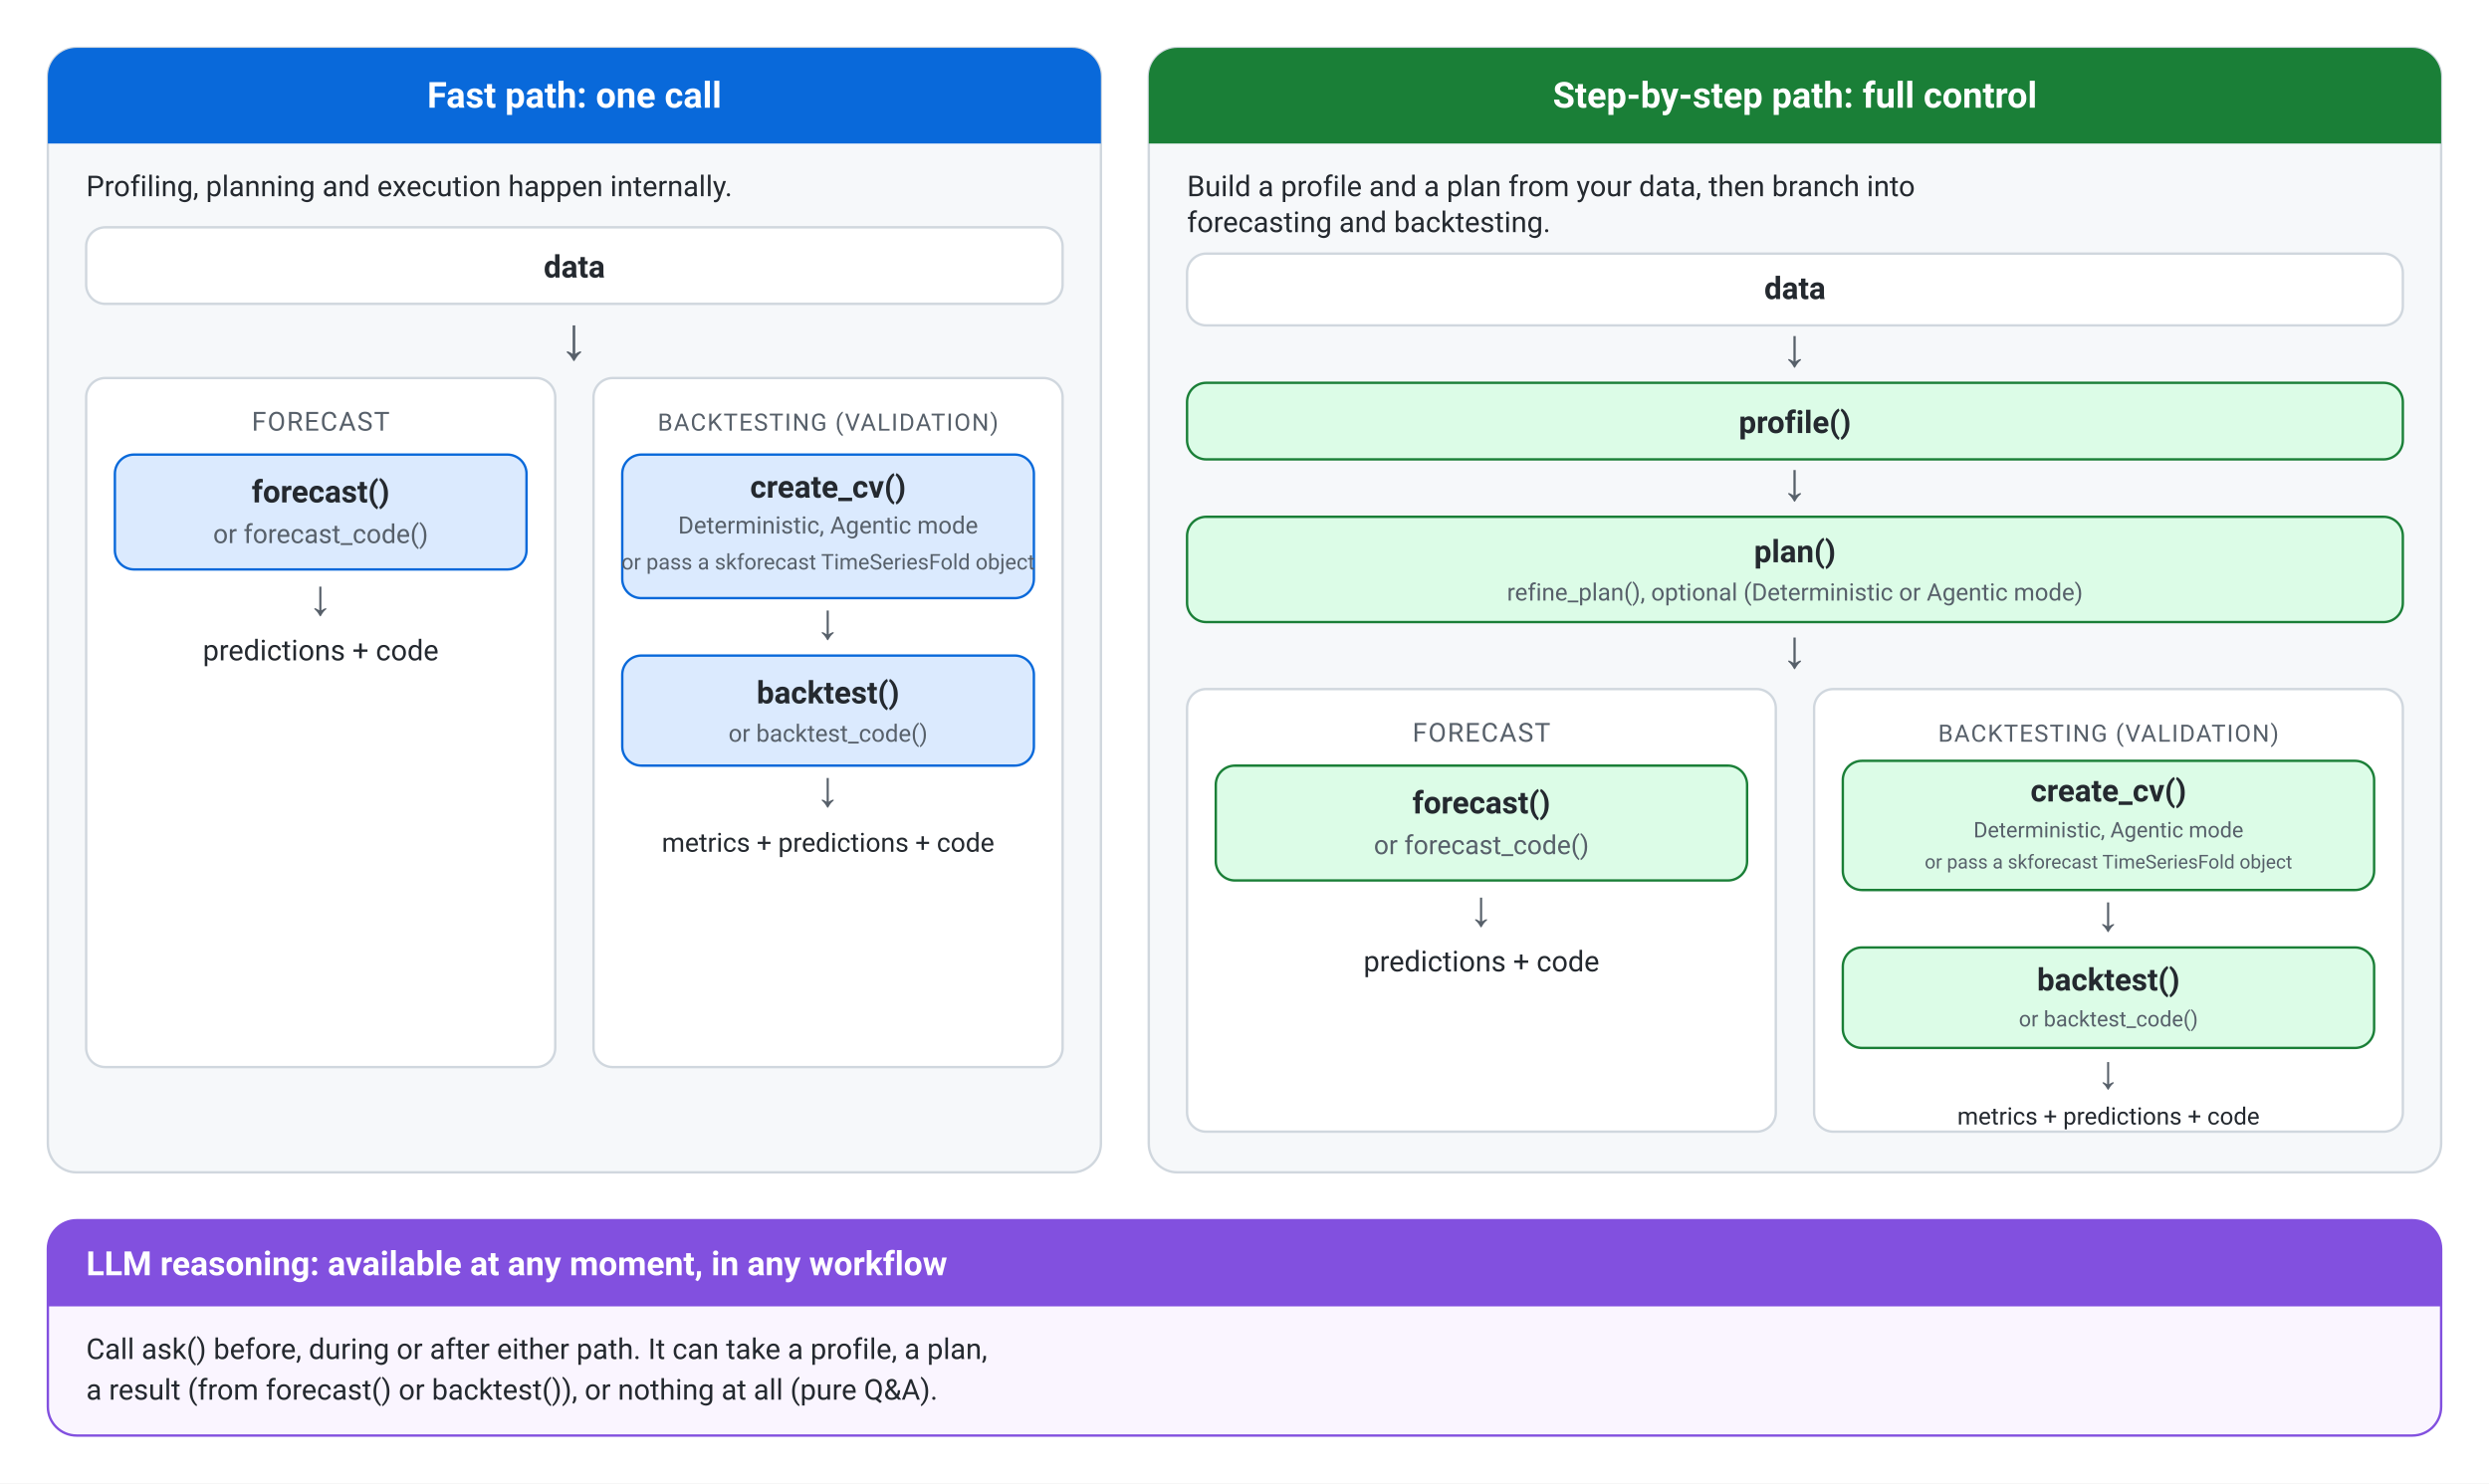
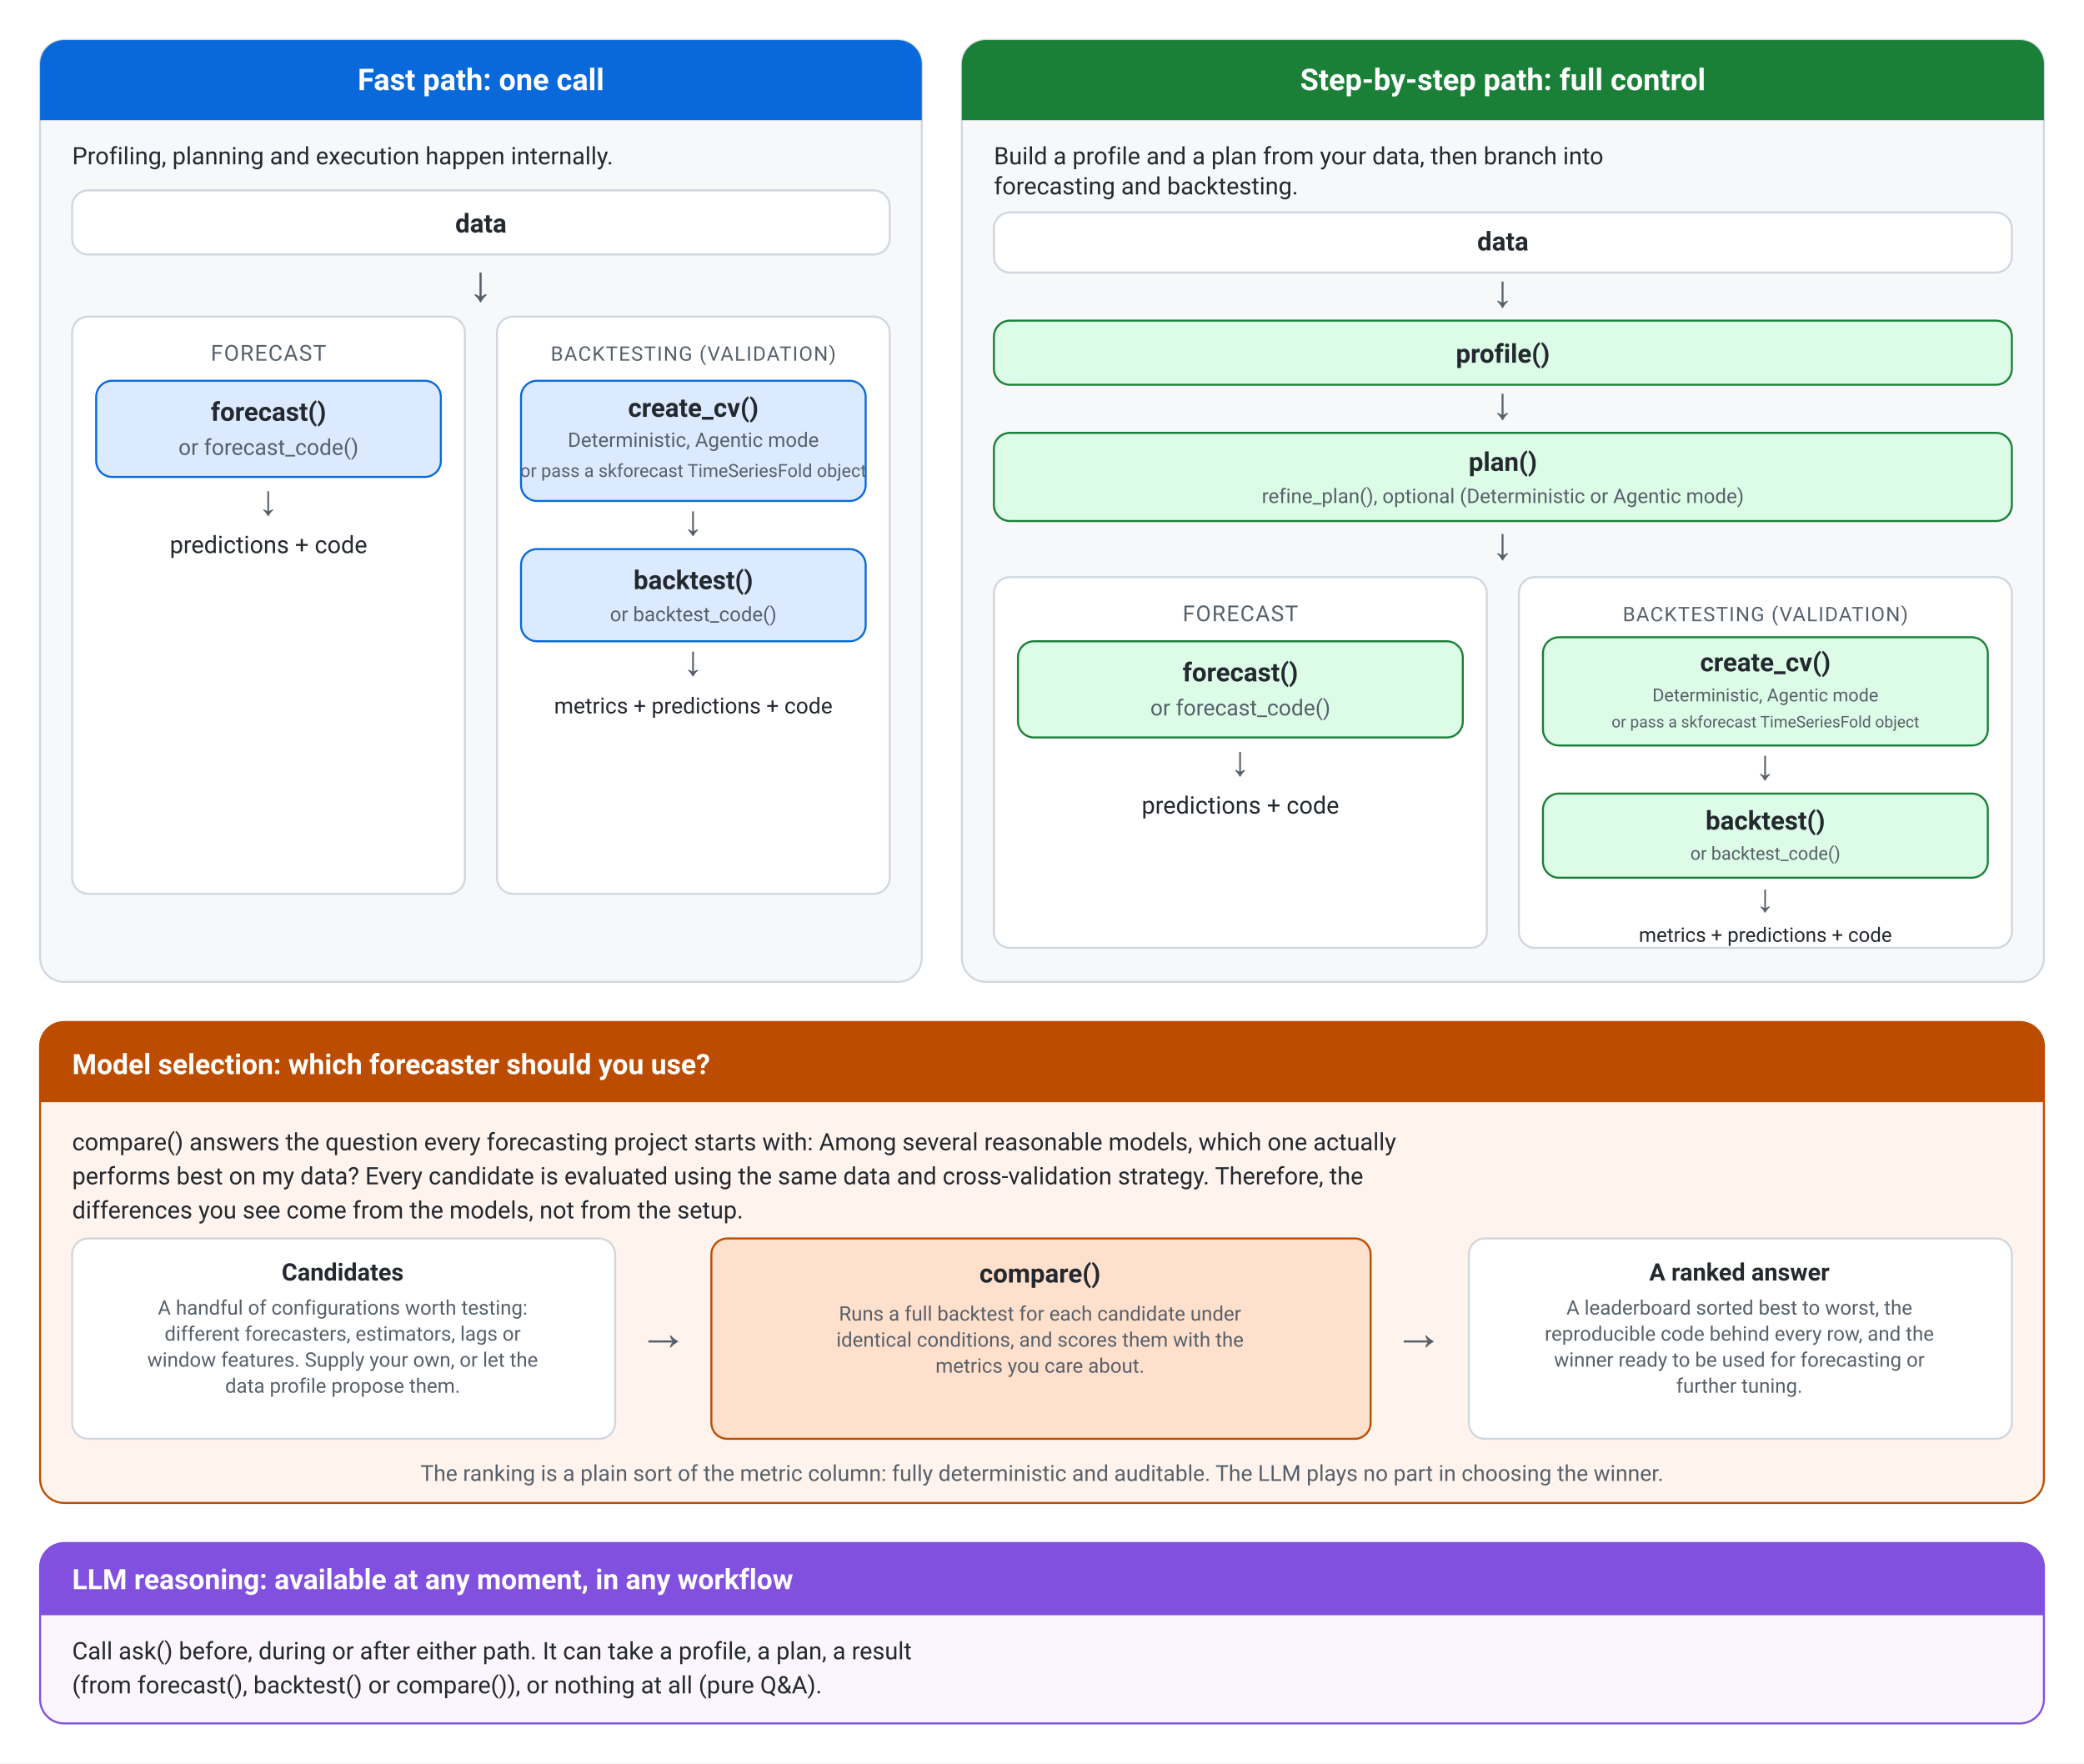
- <svg xmlns="http://www.w3.org/2000/svg" viewBox="0 0 1040 620" font-family="-apple-system, Segoe UI, Roboto, Helvetica, Arial, sans-serif">
-   <rect x="0" y="0" width="1040" height="620" fill="#ffffff" />
+ <svg xmlns="http://www.w3.org/2000/svg" viewBox="0 0 1040 880" font-family="-apple-system, Segoe UI, Roboto, Helvetica, Arial, sans-serif">
+   <rect x="0" y="0" width="1040" height="880" fill="#ffffff" />
  <rect x="20" y="20" width="440" height="470" rx="12" fill="#f6f8fa" stroke="#d0d7de" />
  <path d="M32,20 h416 a12,12 0 0 1 12,12 v28 h-440 v-28 a12,12 0 0 1 12,-12 z" fill="#0969da" />
  <text x="240" y="45" text-anchor="middle" fill="#ffffff" font-size="15" font-weight="700">Fast path: one call</text>
  <text x="36" y="82" fill="#24292f" font-size="12">Profiling, planning and execution happen internally.</text>
  <rect x="36" y="95" width="408" height="32" rx="8" fill="#ffffff" stroke="#d0d7de" />
  <text x="240" y="116" text-anchor="middle" fill="#24292f" font-size="13" font-weight="600">data</text>
  <text x="240" y="149" text-anchor="middle" fill="#57606a" font-size="18">↓</text>
  <rect x="36" y="158" width="196" height="288" rx="8" fill="#ffffff" stroke="#d0d7de" />
  <text x="134" y="180" text-anchor="middle" fill="#57606a" font-size="11" letter-spacing="0.5">FORECAST</text>
  <rect x="48" y="190" width="172" height="48" rx="8" fill="#dbeafe" stroke="#0969da" />
  <text x="134" y="210" text-anchor="middle" fill="#24292f" font-size="13" font-weight="700">forecast()</text>
  <text x="134" y="227" text-anchor="middle" fill="#57606a" font-size="11">or forecast_code()</text>
  <text x="134" y="256" text-anchor="middle" fill="#57606a" font-size="15">↓</text>
  <text x="134" y="276" text-anchor="middle" fill="#24292f" font-size="12">predictions + code</text>
  <rect x="248" y="158" width="196" height="288" rx="8" fill="#ffffff" stroke="#d0d7de" />
  <text x="346" y="180" text-anchor="middle" fill="#57606a" font-size="10" letter-spacing="0.5">BACKTESTING (VALIDATION)</text>
  <rect x="260" y="190" width="172" height="60" rx="8" fill="#dbeafe" stroke="#0969da" />
  <text x="346" y="208" text-anchor="middle" fill="#24292f" font-size="13" font-weight="700">create_cv()</text>
  <text x="346" y="223" text-anchor="middle" fill="#57606a" font-size="10">Deterministic, Agentic mode</text>
  <text x="346" y="238" text-anchor="middle" fill="#57606a" font-size="9">or pass a skforecast TimeSeriesFold object</text>
  <text x="346" y="266" text-anchor="middle" fill="#57606a" font-size="15">↓</text>
  <rect x="260" y="274" width="172" height="46" rx="8" fill="#dbeafe" stroke="#0969da" />
  <text x="346" y="294" text-anchor="middle" fill="#24292f" font-size="13" font-weight="700">backtest()</text>
  <text x="346" y="310" text-anchor="middle" fill="#57606a" font-size="10">or backtest_code()</text>
  <text x="346" y="336" text-anchor="middle" fill="#57606a" font-size="15">↓</text>
  <text x="346" y="356" text-anchor="middle" fill="#24292f" font-size="11">metrics + predictions + code</text>
  <rect x="480" y="20" width="540" height="470" rx="12" fill="#f6f8fa" stroke="#d0d7de" />
  <path d="M492,20 h516 a12,12 0 0 1 12,12 v28 h-540 v-28 a12,12 0 0 1 12,-12 z" fill="#1a7f37" />
  <text x="750" y="45" text-anchor="middle" fill="#ffffff" font-size="15" font-weight="700">Step-by-step path: full control</text>
  <text x="496" y="82" fill="#24292f" font-size="12">Build a profile and a plan from your data, then branch into</text>
  <text x="496" y="97" fill="#24292f" font-size="12">forecasting and backtesting.</text>
  <rect x="496" y="106" width="508" height="30" rx="8" fill="#ffffff" stroke="#d0d7de" />
  <text x="750" y="125" text-anchor="middle" fill="#24292f" font-size="13" font-weight="600">data</text>
  <text x="750" y="152" text-anchor="middle" fill="#57606a" font-size="16">↓</text>
  <rect x="496" y="160" width="508" height="32" rx="8" fill="#dcfce7" stroke="#1a7f37" />
  <text x="750" y="181" text-anchor="middle" fill="#24292f" font-size="13" font-weight="700">profile()</text>
  <text x="750" y="208" text-anchor="middle" fill="#57606a" font-size="16">↓</text>
  <rect x="496" y="216" width="508" height="44" rx="8" fill="#dcfce7" stroke="#1a7f37" />
  <text x="750" y="235" text-anchor="middle" fill="#24292f" font-size="13" font-weight="700">plan()</text>
  <text x="750" y="251" text-anchor="middle" fill="#57606a" font-size="10">refine_plan(), optional (Deterministic or Agentic mode)</text>
  <text x="750" y="278" text-anchor="middle" fill="#57606a" font-size="16">↓</text>
  <rect x="496" y="288" width="246" height="185" rx="8" fill="#ffffff" stroke="#d0d7de" />
  <text x="619" y="310" text-anchor="middle" fill="#57606a" font-size="11" letter-spacing="0.5">FORECAST</text>
  <rect x="508" y="320" width="222" height="48" rx="8" fill="#dcfce7" stroke="#1a7f37" />
  <text x="619" y="340" text-anchor="middle" fill="#24292f" font-size="13" font-weight="700">forecast()</text>
  <text x="619" y="357" text-anchor="middle" fill="#57606a" font-size="11">or forecast_code()</text>
  <text x="619" y="386" text-anchor="middle" fill="#57606a" font-size="15">↓</text>
  <text x="619" y="406" text-anchor="middle" fill="#24292f" font-size="12">predictions + code</text>
  <rect x="758" y="288" width="246" height="185" rx="8" fill="#ffffff" stroke="#d0d7de" />
  <text x="881" y="310" text-anchor="middle" fill="#57606a" font-size="10" letter-spacing="0.5">BACKTESTING (VALIDATION)</text>
  <rect x="770" y="318" width="222" height="54" rx="8" fill="#dcfce7" stroke="#1a7f37" />
  <text x="881" y="335" text-anchor="middle" fill="#24292f" font-size="13" font-weight="700">create_cv()</text>
  <text x="881" y="350" text-anchor="middle" fill="#57606a" font-size="9">Deterministic, Agentic mode</text>
  <text x="881" y="363" text-anchor="middle" fill="#57606a" font-size="8">or pass a skforecast TimeSeriesFold object</text>
  <text x="881" y="388" text-anchor="middle" fill="#57606a" font-size="15">↓</text>
  <rect x="770" y="396" width="222" height="42" rx="8" fill="#dcfce7" stroke="#1a7f37" />
  <text x="881" y="414" text-anchor="middle" fill="#24292f" font-size="13" font-weight="700">backtest()</text>
  <text x="881" y="429" text-anchor="middle" fill="#57606a" font-size="9">or backtest_code()</text>
  <text x="881" y="454" text-anchor="middle" fill="#57606a" font-size="14">↓</text>
  <text x="881" y="470" text-anchor="middle" fill="#24292f" font-size="10">metrics + predictions + code</text>
-   <rect x="20" y="510" width="1000" height="90" rx="12" fill="#faf5ff" stroke="#8250df" />
-   <path d="M32,510 h976 a12,12 0 0 1 12,12 v24 h-1000 v-24 a12,12 0 0 1 12,-12 z" fill="#8250df" />
-   <text x="36" y="533" fill="#ffffff" font-size="14" font-weight="700">LLM reasoning: available at any moment, in any workflow</text>
-   <text x="36" y="568" fill="#24292f" font-size="12">Call ask() before, during or after either path. It can take a profile, a plan,</text>
-   <text x="36" y="585" fill="#24292f" font-size="12">a result (from forecast() or backtest()), or nothing at all (pure Q&amp;A).</text>
+   <rect x="20" y="510" width="1000" height="240" rx="12" fill="#fff4ed" stroke="#bc4c00" />
+   <path d="M32,510 h976 a12,12 0 0 1 12,12 v28 h-1000 v-28 a12,12 0 0 1 12,-12 z" fill="#bc4c00" />
+   <text x="36" y="536" fill="#ffffff" font-size="14" font-weight="700">Model selection: which forecaster should you use?</text>
+   <text x="36" y="574" fill="#24292f" font-size="12">compare() answers the question every forecasting project starts with: Among several reasonable models, which one actually</text>
+   <text x="36" y="591" fill="#24292f" font-size="12">performs best on my data? Every candidate is evaluated using the same data and cross-validation strategy. Therefore, the</text>
+   <text x="36" y="608" fill="#24292f" font-size="12">differences you see come from the models, not from the setup.</text>
+   <rect x="36" y="618" width="271" height="100" rx="8" fill="#ffffff" stroke="#d0d7de" />
+   <text x="171" y="639" text-anchor="middle" fill="#24292f" font-size="12" font-weight="600">Candidates</text>
+   <text x="171" y="656" text-anchor="middle" fill="#57606a" font-size="10">A handful of configurations worth testing:</text>
+   <text x="171" y="669" text-anchor="middle" fill="#57606a" font-size="10">different forecasters, estimators, lags or</text>
+   <text x="171" y="682" text-anchor="middle" fill="#57606a" font-size="10">window features. Supply your own, or let the</text>
+   <text x="171" y="695" text-anchor="middle" fill="#57606a" font-size="10">data profile propose them.</text>
+   <text x="331" y="675" text-anchor="middle" fill="#57606a" font-size="18">→</text>
+   <rect x="355" y="618" width="329" height="100" rx="8" fill="#ffe0cc" stroke="#bc4c00" />
+   <text x="519" y="640" text-anchor="middle" fill="#24292f" font-size="13" font-weight="700">compare()</text>
+   <text x="519" y="659" text-anchor="middle" fill="#57606a" font-size="10">Runs a full backtest for each candidate under</text>
+   <text x="519" y="672" text-anchor="middle" fill="#57606a" font-size="10">identical conditions, and scores them with the</text>
+   <text x="519" y="685" text-anchor="middle" fill="#57606a" font-size="10">metrics you care about.</text>
+   <text x="708" y="675" text-anchor="middle" fill="#57606a" font-size="18">→</text>
+   <rect x="733" y="618" width="271" height="100" rx="8" fill="#ffffff" stroke="#d0d7de" />
+   <text x="868" y="639" text-anchor="middle" fill="#24292f" font-size="12" font-weight="600">A ranked answer</text>
+   <text x="868" y="656" text-anchor="middle" fill="#57606a" font-size="10">A leaderboard sorted best to worst, the</text>
+   <text x="868" y="669" text-anchor="middle" fill="#57606a" font-size="10">reproducible code behind every row, and the</text>
+   <text x="868" y="682" text-anchor="middle" fill="#57606a" font-size="10">winner ready to be used for forecasting or</text>
+   <text x="868" y="695" text-anchor="middle" fill="#57606a" font-size="10">further tuning.</text>
+   <text x="520" y="739" text-anchor="middle" fill="#57606a" font-size="11">The ranking is a plain sort of the metric column: fully deterministic and auditable. The LLM plays no part in choosing the winner.</text>
+   <rect x="20" y="770" width="1000" height="90" rx="12" fill="#faf5ff" stroke="#8250df" />
+   <path d="M32,770 h976 a12,12 0 0 1 12,12 v24 h-1000 v-24 a12,12 0 0 1 12,-12 z" fill="#8250df" />
+   <text x="36" y="793" fill="#ffffff" font-size="14" font-weight="700">LLM reasoning: available at any moment, in any workflow</text>
+   <text x="36" y="828" fill="#24292f" font-size="12">Call ask() before, during or after either path. It can take a profile, a plan, a result</text>
+   <text x="36" y="845" fill="#24292f" font-size="12">(from forecast(), backtest() or compare()), or nothing at all (pure Q&amp;A).</text>
</svg>
